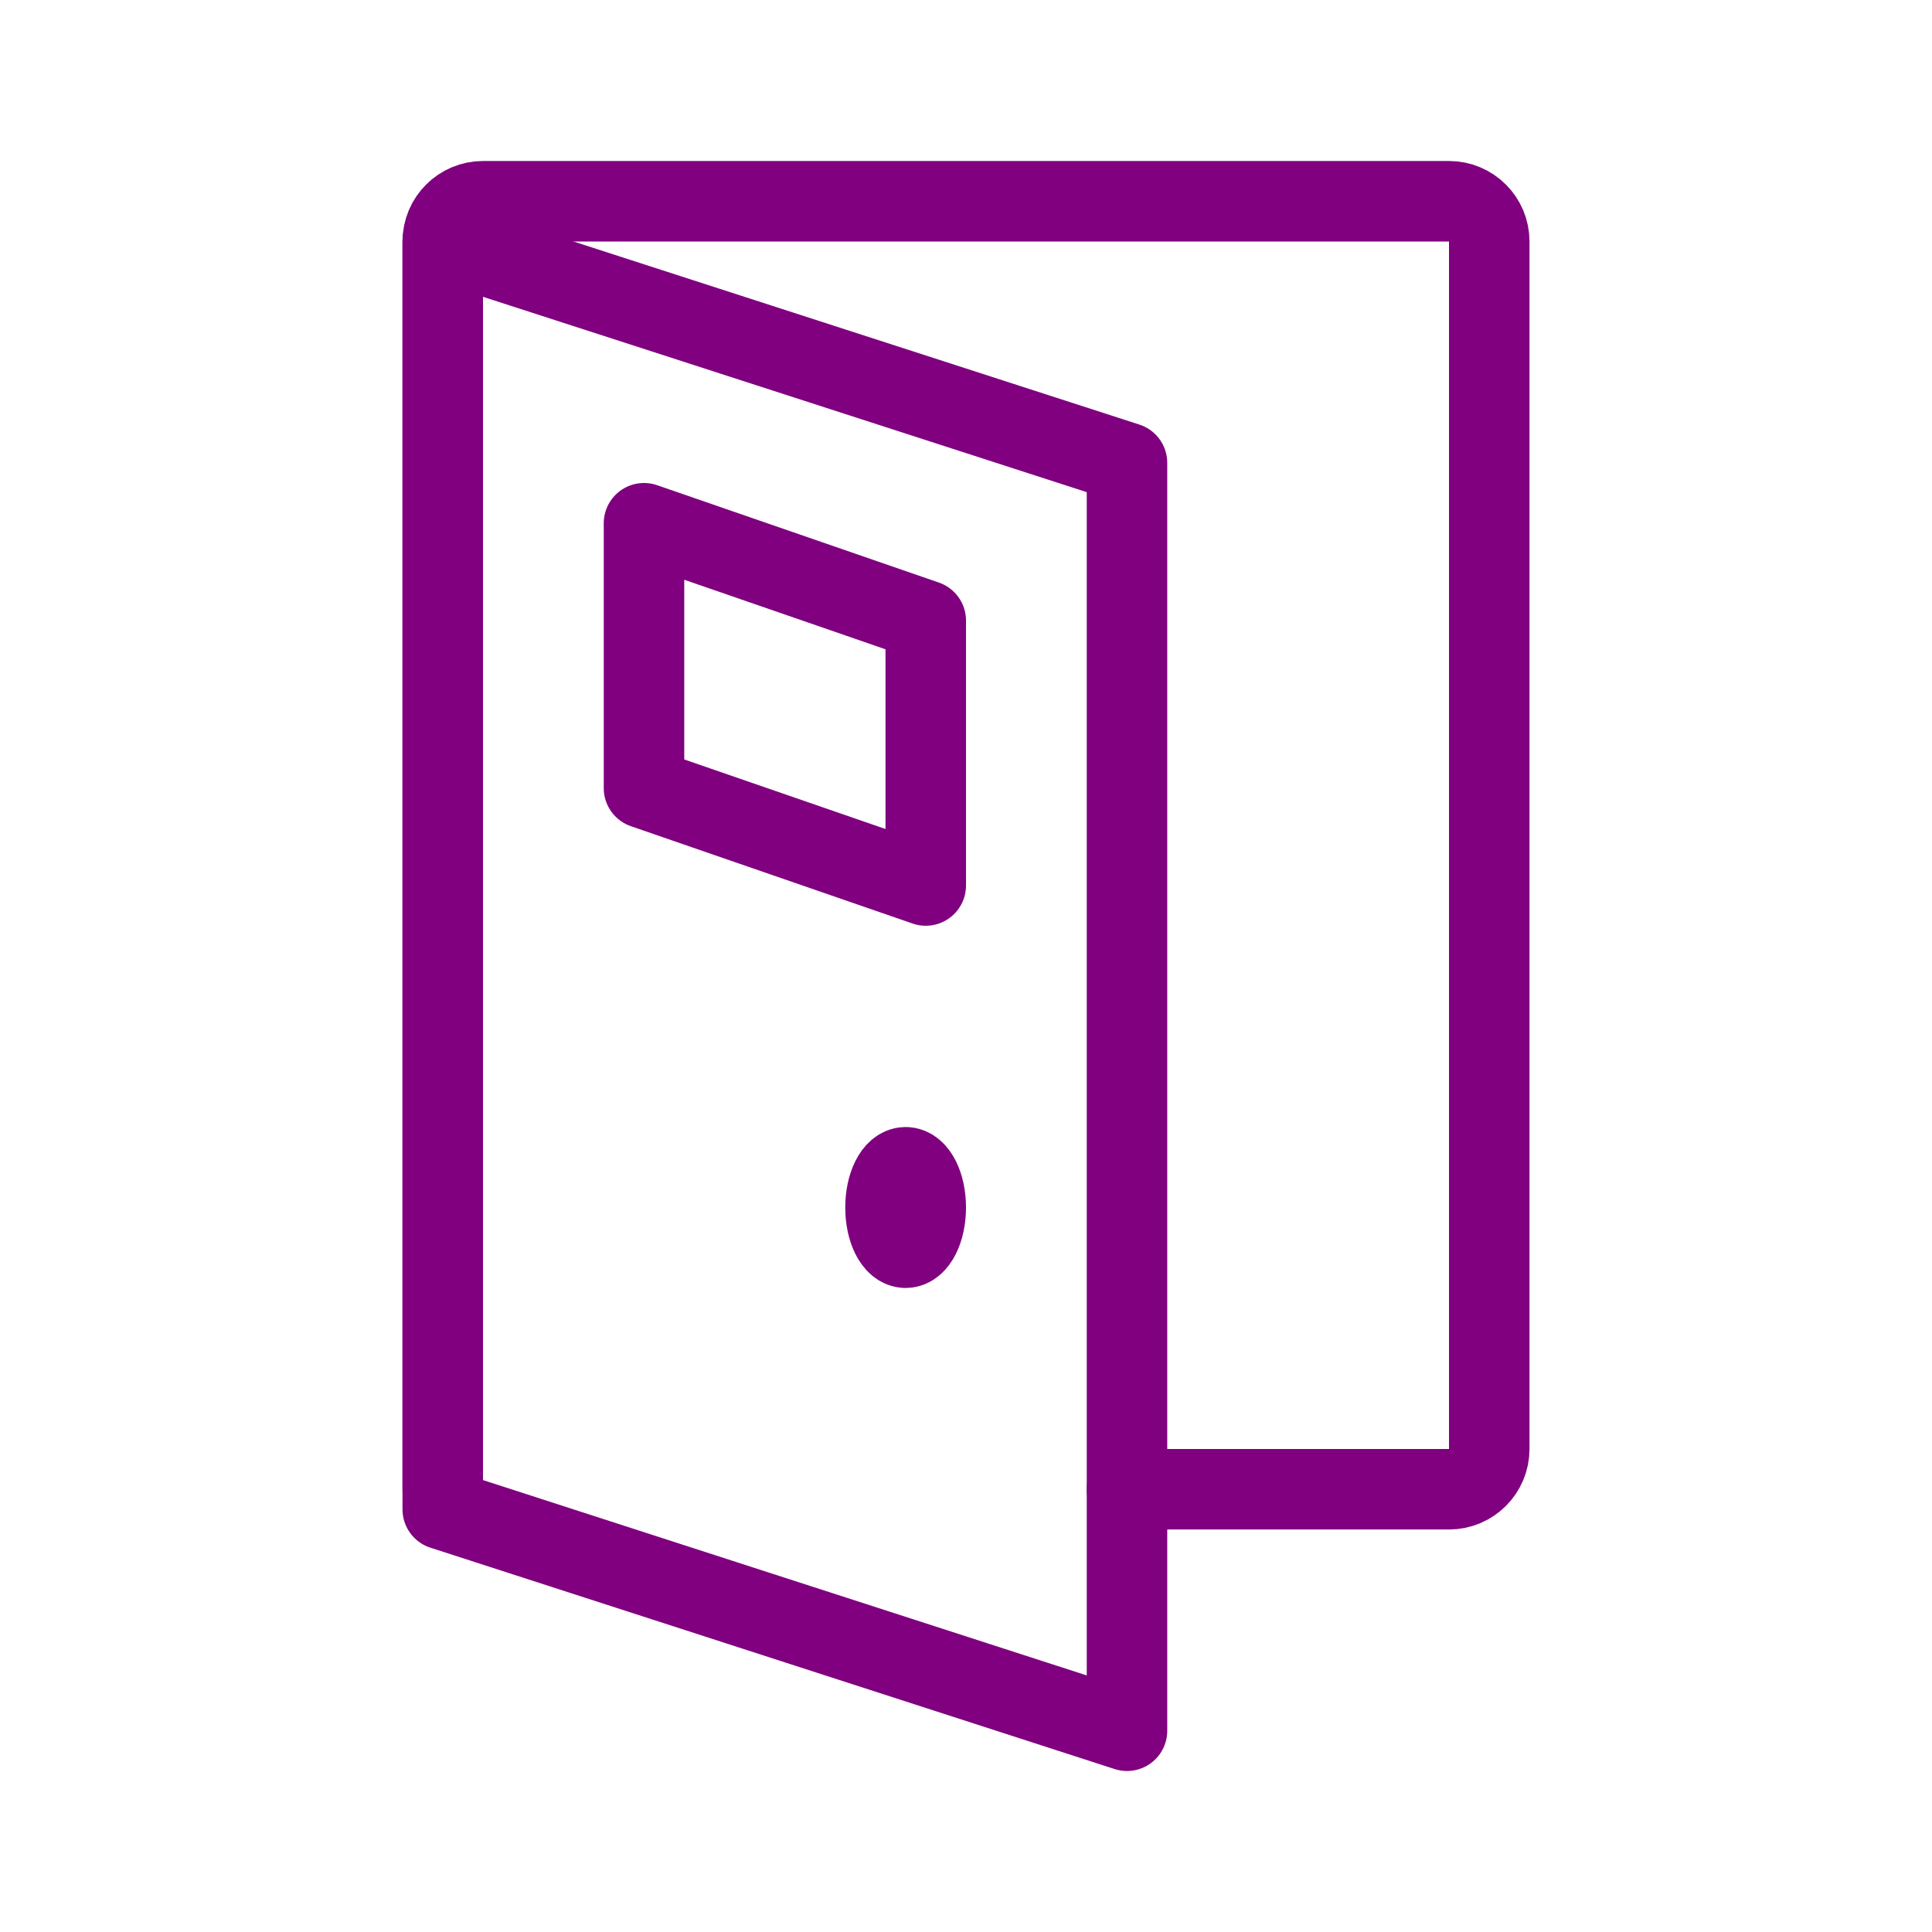
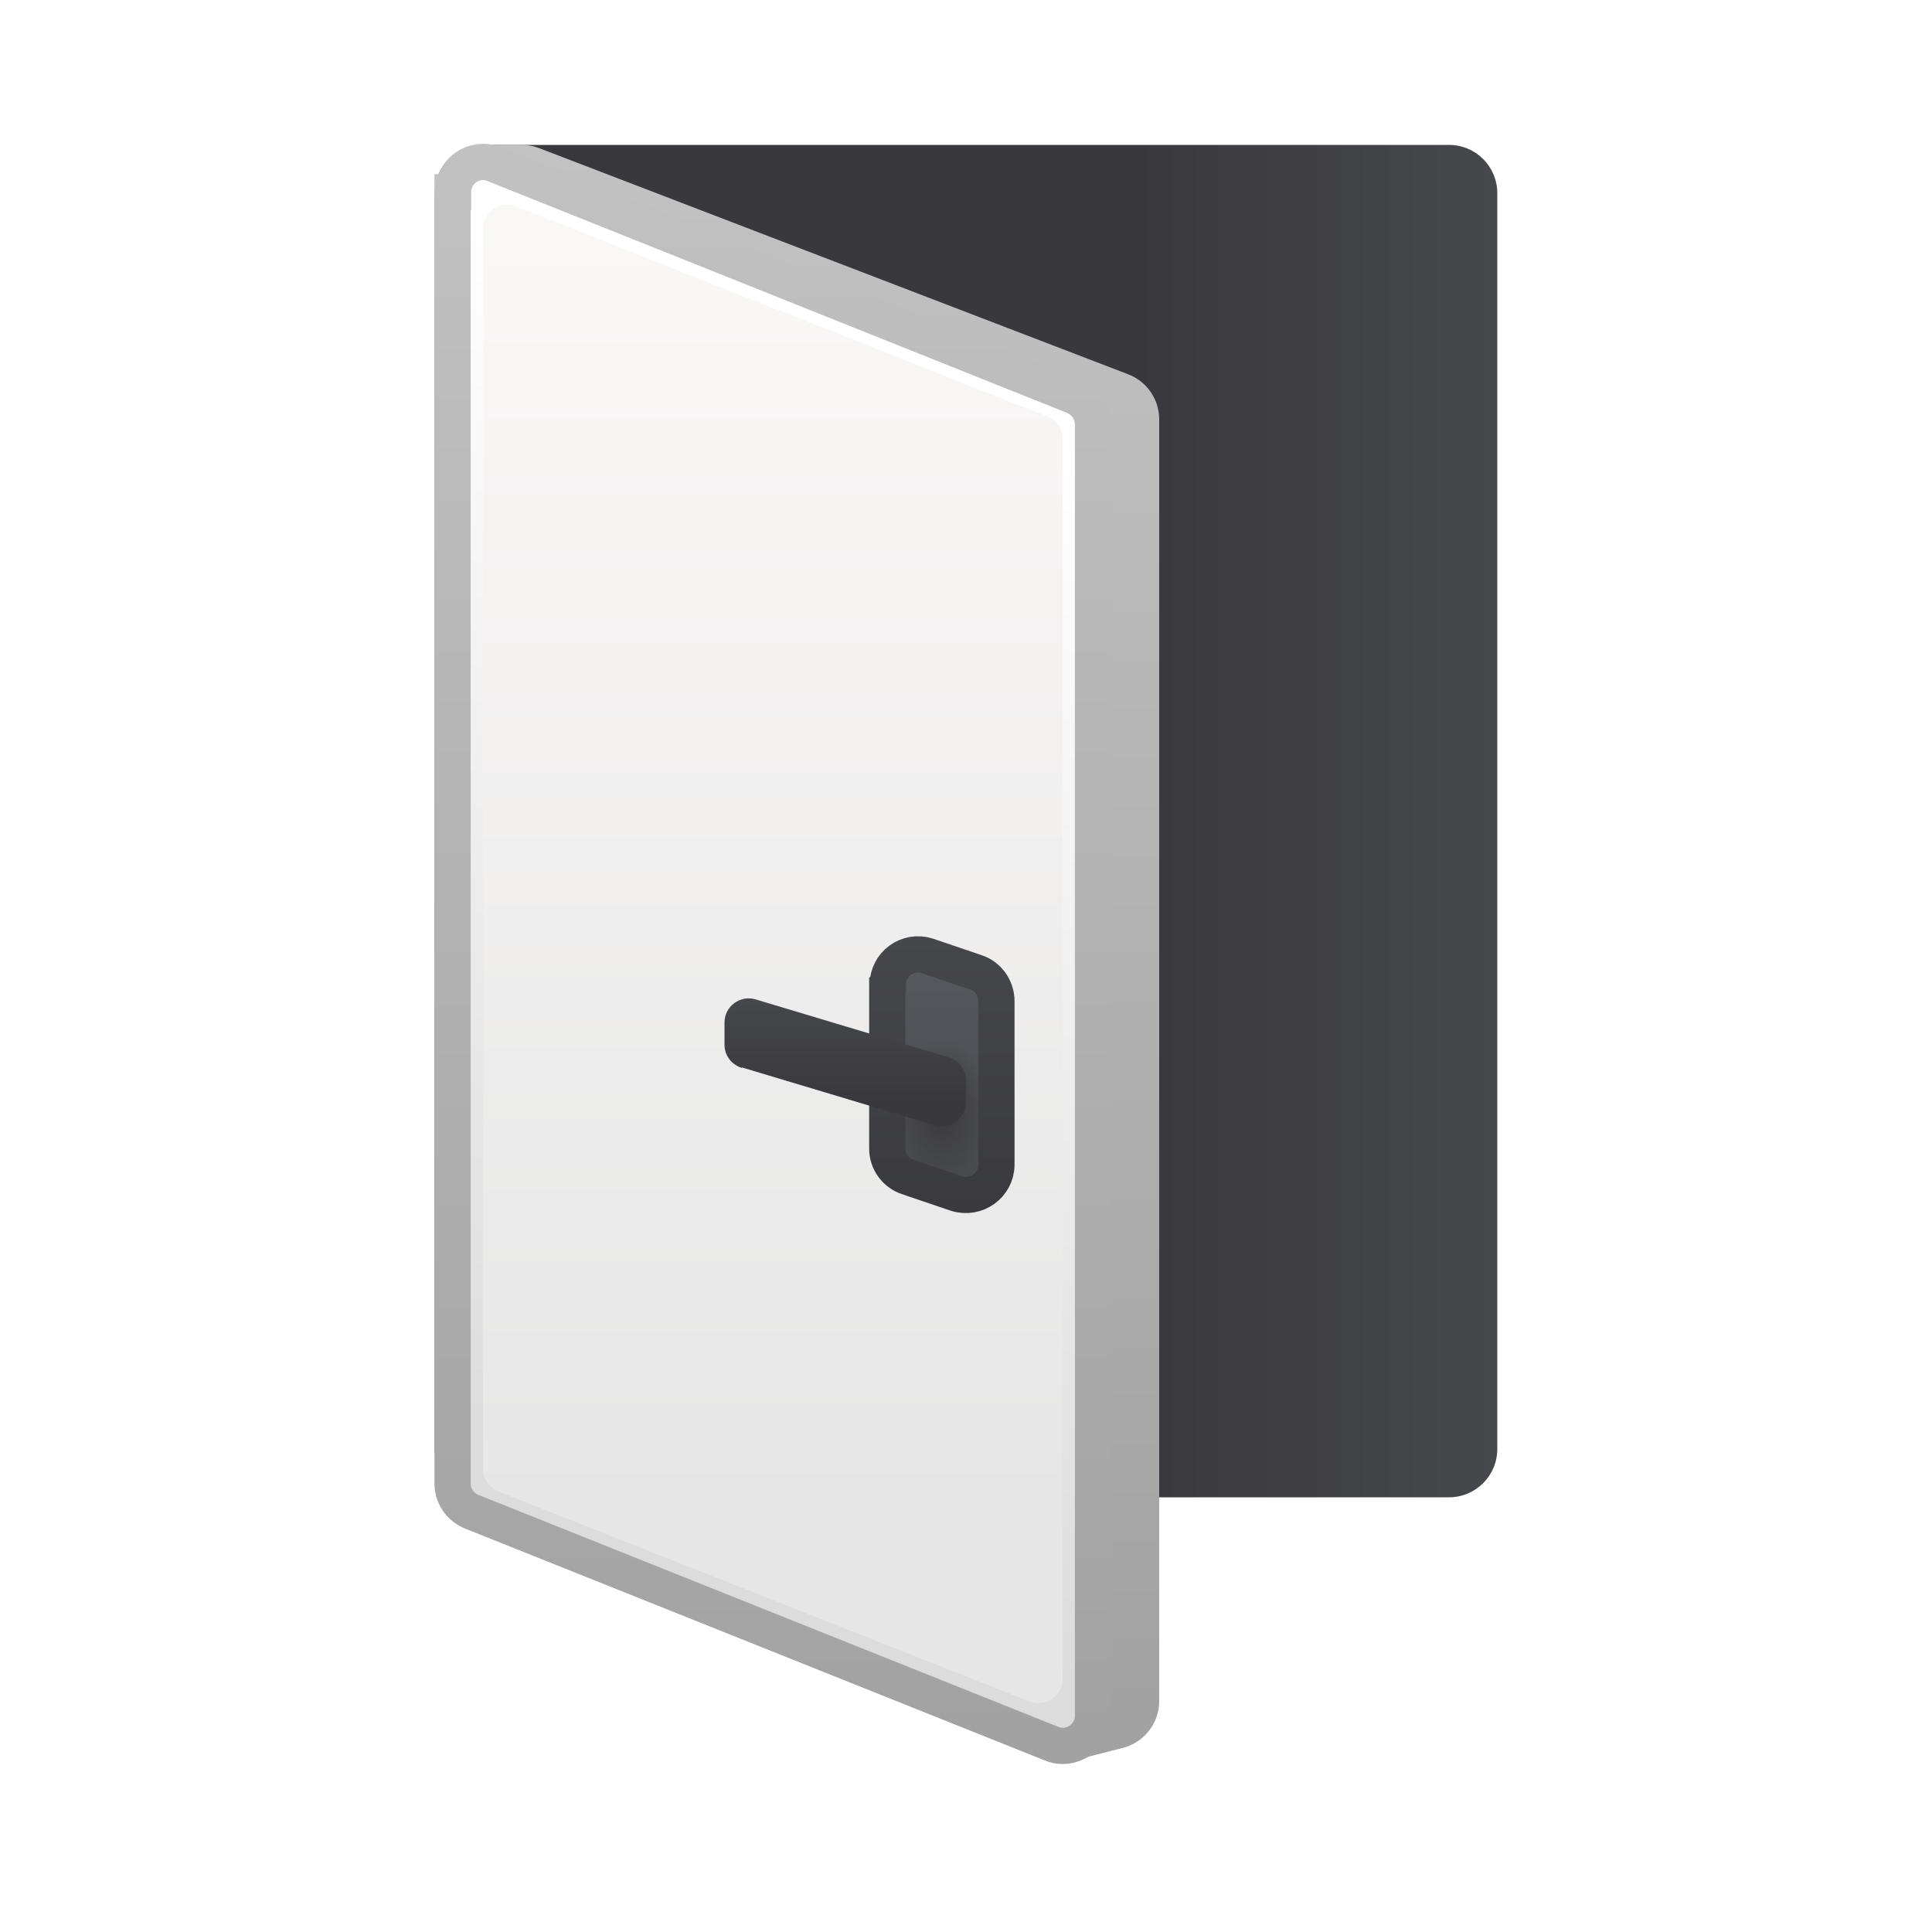
- <svg xmlns="http://www.w3.org/2000/svg" width="48" height="48" viewBox="0 0 48 48" fill="none">
-   <path d="M11 37V6C11 5.448 11.448 5 12 5H36C36.552 5 37 5.448 37 6V36C37 36.552 36.552 37 36 37H28" stroke="purple" stroke-width="2" stroke-linecap="round" stroke-linejoin="round" />
-   <path d="M11 6L28 11.5V43L11 37.5V6Z" stroke="purple" stroke-width="2" stroke-linecap="round" stroke-linejoin="round" />
-   <path d="M16 13L23 15.419V22L16 19.581V13Z" stroke="purple" stroke-width="2" stroke-linecap="round" stroke-linejoin="round" />
-   <ellipse cx="22.5" cy="30" rx="0.5" ry="1" stroke="purple" stroke-width="2" stroke-linecap="round" stroke-linejoin="round" />
+ <svg xmlns="http://www.w3.org/2000/svg" width="40" height="40" fill="none">
+   <rect width="22" height="28" x="9" y="3" fill="url(#paint0_linear)" rx="1" />
+   <path fill="url(#paint1_linear)" d="M10 3h.81a1 1 0 01.36.07l12.19 4.68a1 1 0 01.64.94v26.53a1 1 0 01-.76.97l-.9.23a1 1 0 01-.65-.06l-11.1-4.85a1 1 0 01-.59-.91V3z" />
+   <path fill="url(#paint2_linear)" stroke="url(#paint3_linear)" stroke-width=".75" d="M9.38 3.98c0-.44.44-.75.85-.58l12 4.8c.24.1.4.33.4.59v26.73c0 .44-.45.75-.86.58l-12-4.8a.63.63 0 01-.4-.59V3.98z" />
+   <path fill="url(#paint4_linear)" d="M10 4.74c0-.36.36-.6.68-.47l11 4.35c.2.08.32.26.32.47v25.67a.5.5 0 01-.68.47l-11-4.35a.5.5 0 01-.32-.47V4.74z" />
+   <path fill="url(#paint5_linear)" d="M18.38 20.39c0-.43.41-.73.82-.6l1 .34c.25.08.43.32.43.6v3.38c0 .43-.42.73-.83.6l-1-.34a.62.62 0 01-.43-.6V20.4z" />
+   <path fill="url(#paint6_radial)" d="M18.38 20.39c0-.43.41-.73.82-.6l1 .34c.25.08.43.32.43.6v3.38c0 .43-.42.73-.83.6l-1-.34a.62.62 0 01-.43-.6V20.4z" />
+   <path stroke="url(#paint7_linear)" stroke-width=".75" d="M18.38 20.39c0-.43.41-.73.82-.6l1 .34c.25.08.43.32.43.6v3.38c0 .43-.42.73-.83.6l-1-.34a.62.62 0 01-.43-.6V20.4z" />
+   <path fill="url(#paint8_linear)" d="M15.36 22.1l4 1.2a.5.5 0 00.64-.47v-.46a.5.5 0 00-.36-.48l-4-1.2a.5.5 0 00-.64.48v.46c0 .22.14.41.36.48z" />
+   <defs>
+     <linearGradient id="paint0_linear" x1="31" x2="23.5" y1="13.62" y2="13.62" gradientUnits="userSpaceOnUse">
+       <stop stop-color="#47484C" />
+       <stop offset="1" stop-color="#39393D" />
+     </linearGradient>
+     <linearGradient id="paint1_linear" x1="17" x2="17" y1="3" y2="36.5" gradientUnits="userSpaceOnUse">
+       <stop stop-color="#C2C2C2" />
+       <stop offset="1" stop-color="#A1A1A1" />
+     </linearGradient>
+     <linearGradient id="paint2_linear" x1="17.23" x2="8.08" y1="7.02" y2="30.53" gradientUnits="userSpaceOnUse">
+       <stop offset=".02" stop-color="#fff" />
+       <stop offset=".96" stop-color="#DCDCDC" />
+     </linearGradient>
+     <linearGradient id="paint3_linear" x1="16" x2="16" y1="2.5" y2="37" gradientUnits="userSpaceOnUse">
+       <stop stop-color="#C2C2C2" />
+       <stop offset="1" stop-color="#A1A1A1" />
+     </linearGradient>
+     <linearGradient id="paint4_linear" x1="15.75" x2="15.75" y1="4.75" y2="31.25" gradientUnits="userSpaceOnUse">
+       <stop stop-color="#FAF8F7" />
+       <stop offset="1" stop-color="#E6E6E6" />
+     </linearGradient>
+     <linearGradient id="paint5_linear" x1="19.5" x2="19.5" y1="19" y2="25.5" gradientUnits="userSpaceOnUse">
+       <stop offset=".02" stop-color="#5A5B61" />
+       <stop offset=".93" stop-color="#47484C" />
+     </linearGradient>
+     <linearGradient id="paint7_linear" x1="19.5" x2="19.5" y1="19" y2="25.5" gradientUnits="userSpaceOnUse">
+       <stop stop-color="#47484C" />
+       <stop offset="1" stop-color="#39393D" />
+     </linearGradient>
+     <linearGradient id="paint8_linear" x1="17.5" x2="17.5" y1="20.5" y2="23" gradientUnits="userSpaceOnUse">
+       <stop offset=".02" stop-color="#47484C" />
+       <stop offset=".93" stop-color="#39393D" />
+     </linearGradient>
+     <radialGradient id="paint6_radial" cx="0" cy="0" r="1" gradientTransform="matrix(0 -1.5 1.0625 0 19.5 23)" gradientUnits="userSpaceOnUse">
+       <stop stop-color="#39393D" />
+       <stop offset="1" stop-color="#39393D" stop-opacity="0" />
+     </radialGradient>
+   </defs>
</svg>
